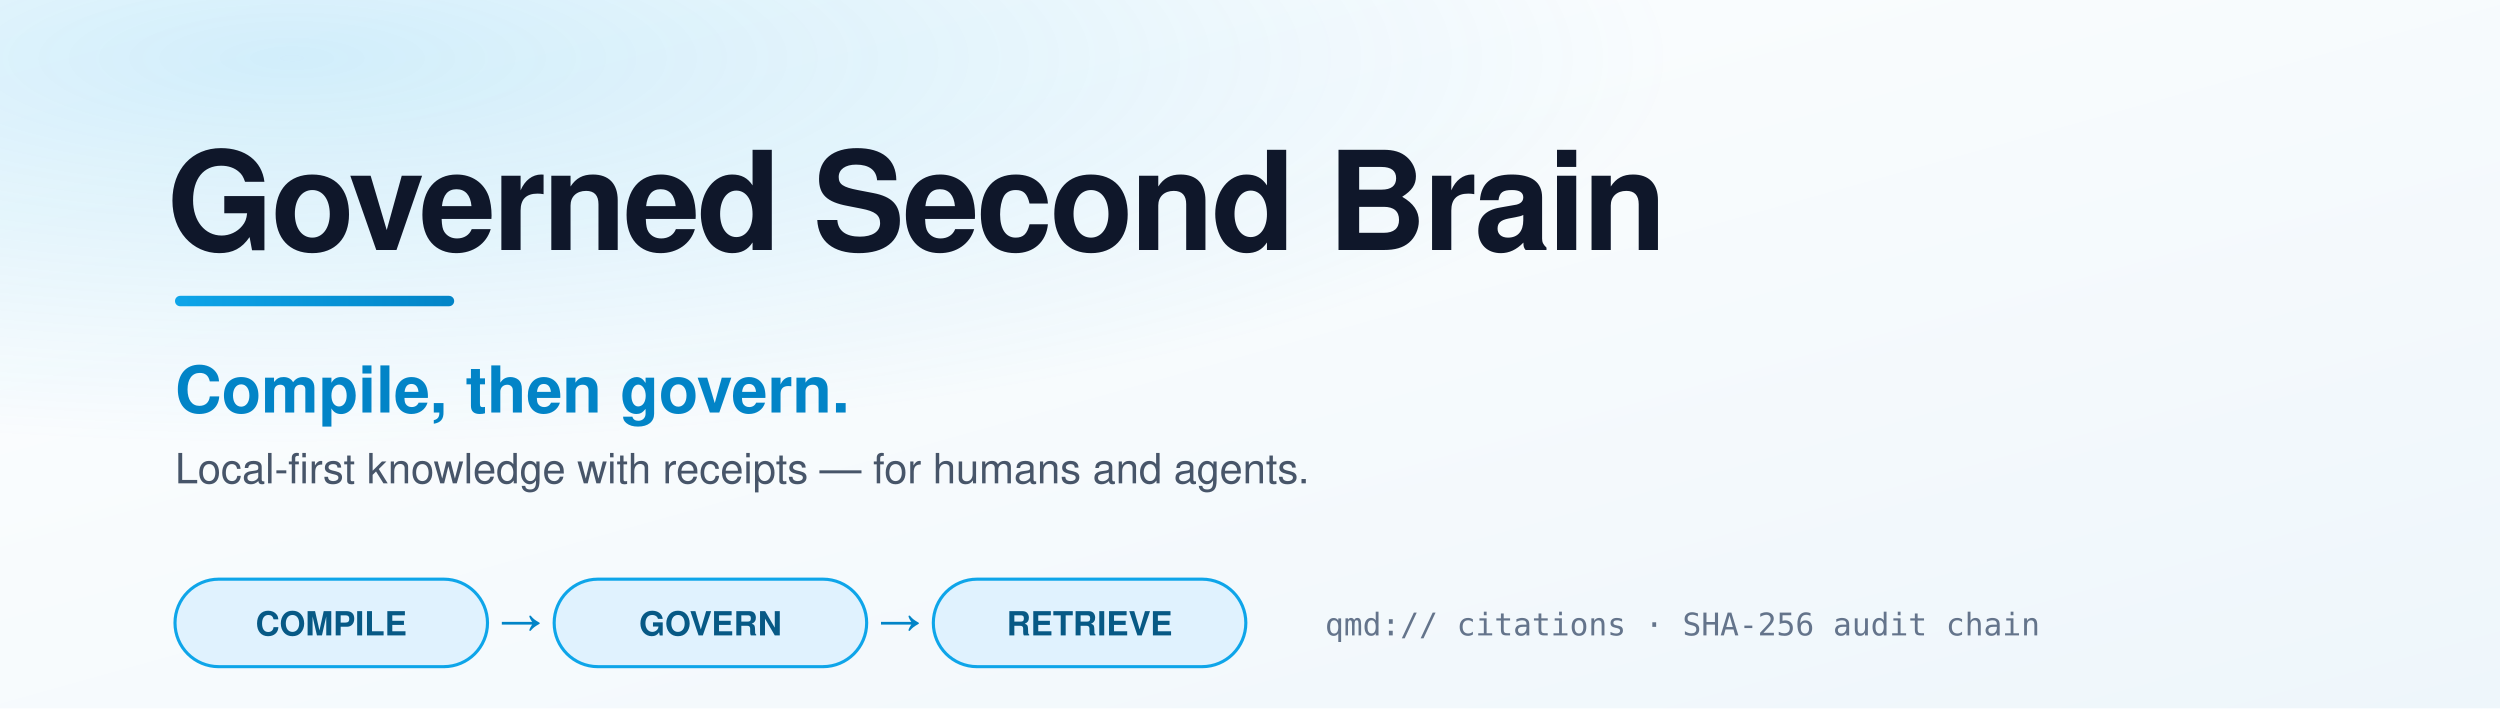
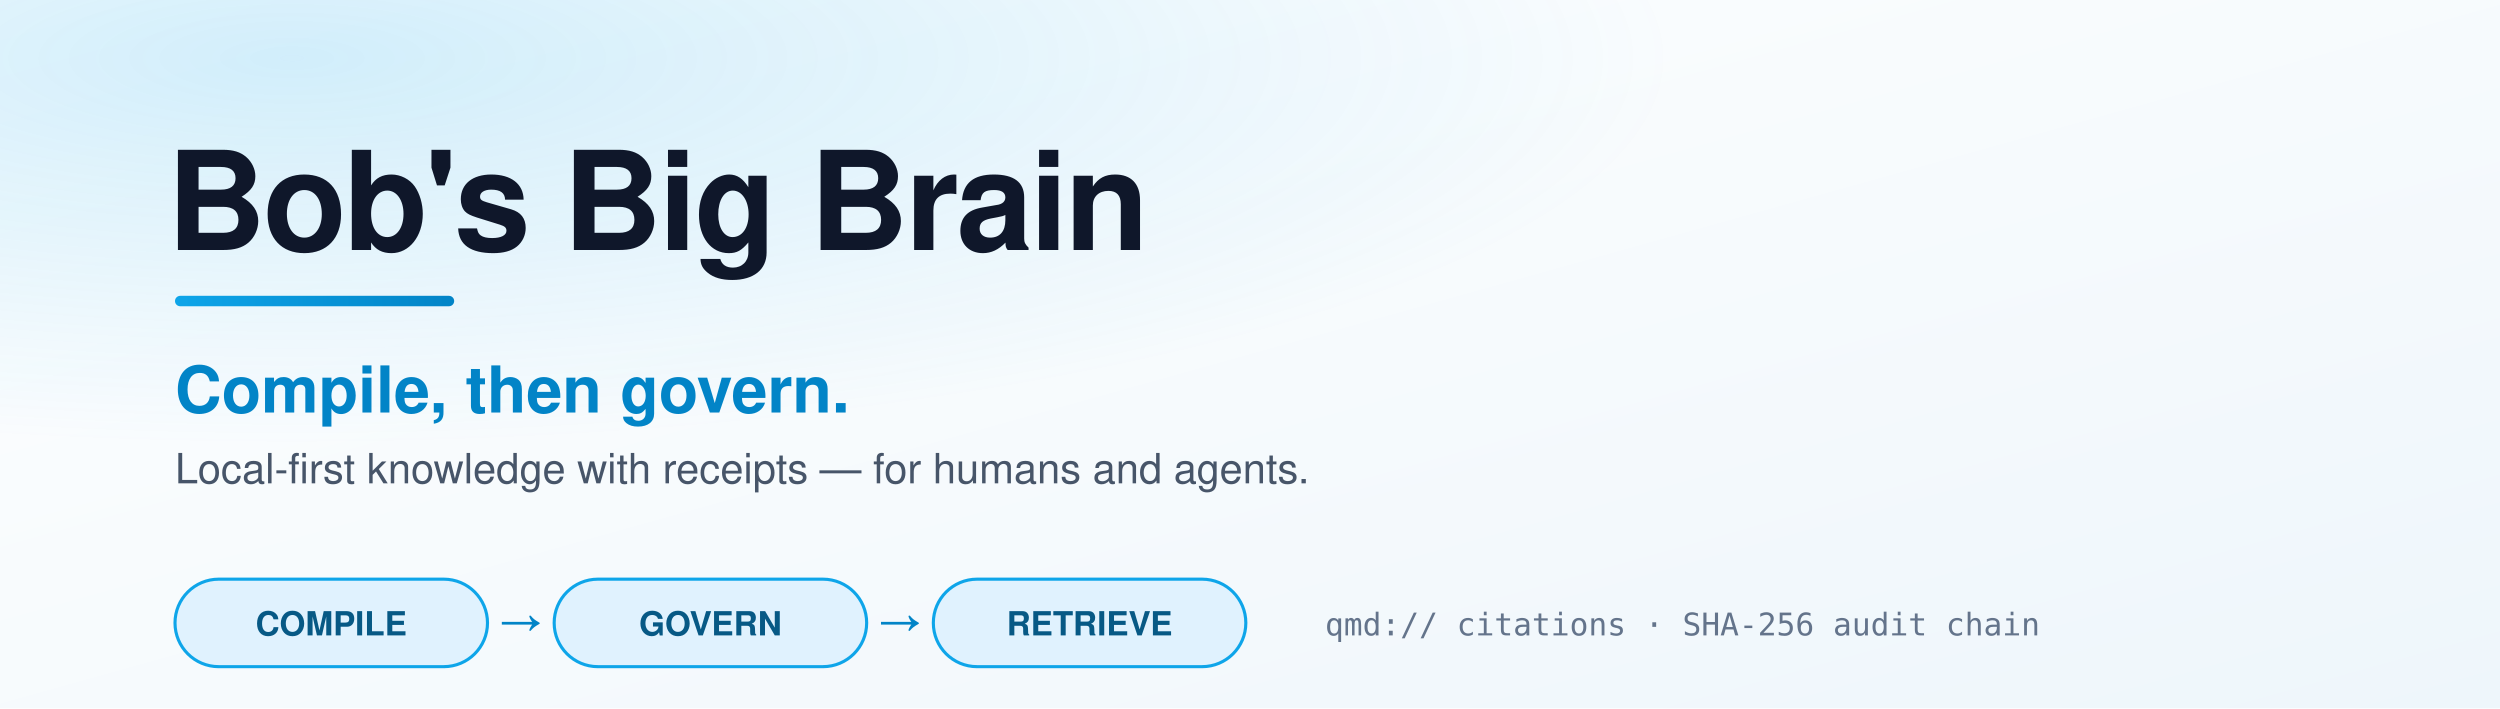
- <svg xmlns="http://www.w3.org/2000/svg" viewBox="0 0 1200 340" width="1200" height="340" role="img" aria-label="Governed Second Brain — Compile, then govern. Local-first knowledge with receipts.">
+ <svg xmlns="http://www.w3.org/2000/svg" viewBox="0 0 1200 340" width="1200" height="340" role="img" aria-label="Bob's Big Brain — Compile, then govern. Local-first knowledge with receipts.">
  <defs>
    <linearGradient id="bg" x1="0" y1="0" x2="1" y2="1">
      <stop offset="0" stop-color="#ffffff" />
      <stop offset="1" stop-color="#eef6fb" />
    </linearGradient>
    <radialGradient id="glow" cx="0.12" cy="0.08" r="0.55">
      <stop offset="0" stop-color="#0ea5e9" stop-opacity="0.18" />
      <stop offset="1" stop-color="#0ea5e9" stop-opacity="0" />
    </radialGradient>
    <linearGradient id="rule" x1="0" y1="0" x2="1" y2="0">
      <stop offset="0" stop-color="#0ea5e9" />
      <stop offset="1" stop-color="#0284c7" />
    </linearGradient>
  </defs>
  <rect width="1200" height="340" fill="url(#bg)" />
  <rect width="1200" height="340" fill="url(#glow)" />
-   <text x="80" y="120" font-family="-apple-system,BlinkMacSystemFont,'Segoe UI',Helvetica,Arial,sans-serif" font-size="66" font-weight="800" fill="#0f172a" letter-spacing="-1.5">Governed Second Brain</text>
+   <text x="80" y="120" font-family="-apple-system,BlinkMacSystemFont,'Segoe UI',Helvetica,Arial,sans-serif" font-size="66" font-weight="800" fill="#0f172a" letter-spacing="-1.5">Bob's Big Brain</text>
  <rect x="84" y="142" width="134" height="5" rx="2.5" fill="url(#rule)" />
  <text x="84" y="198" font-family="-apple-system,BlinkMacSystemFont,'Segoe UI',Helvetica,Arial,sans-serif" font-size="31" font-weight="700" fill="#0284c7">Compile, then govern.</text>
  <text x="84" y="232" font-family="-apple-system,BlinkMacSystemFont,'Segoe UI',Helvetica,Arial,sans-serif" font-size="20" fill="#475569">Local-first knowledge with receipts — for humans and agents.</text>
  <g font-family="-apple-system,BlinkMacSystemFont,'Segoe UI',Helvetica,Arial,sans-serif" font-size="16" font-weight="700">
    <rect x="84" y="278" width="150" height="42" rx="21" fill="#e0f2fe" stroke="#0ea5e9" stroke-width="1.5" />
    <text x="159" y="305" text-anchor="middle" fill="#075985">COMPILE</text>
    <text x="250" y="306" text-anchor="middle" fill="#0284c7" font-size="22">→</text>
    <rect x="266" y="278" width="150" height="42" rx="21" fill="#e0f2fe" stroke="#0ea5e9" stroke-width="1.5" />
    <text x="341" y="305" text-anchor="middle" fill="#075985">GOVERN</text>
    <text x="432" y="306" text-anchor="middle" fill="#0284c7" font-size="22">→</text>
    <rect x="448" y="278" width="150" height="42" rx="21" fill="#e0f2fe" stroke="#0ea5e9" stroke-width="1.5" />
    <text x="523" y="305" text-anchor="middle" fill="#075985">RETRIEVE</text>
  </g>
  <text x="636" y="305" font-family="ui-monospace,SFMono-Regular,Menlo,Consolas,monospace" font-size="15" fill="#64748b">qmd:// citations · SHA-256 audit chain</text>
</svg>
